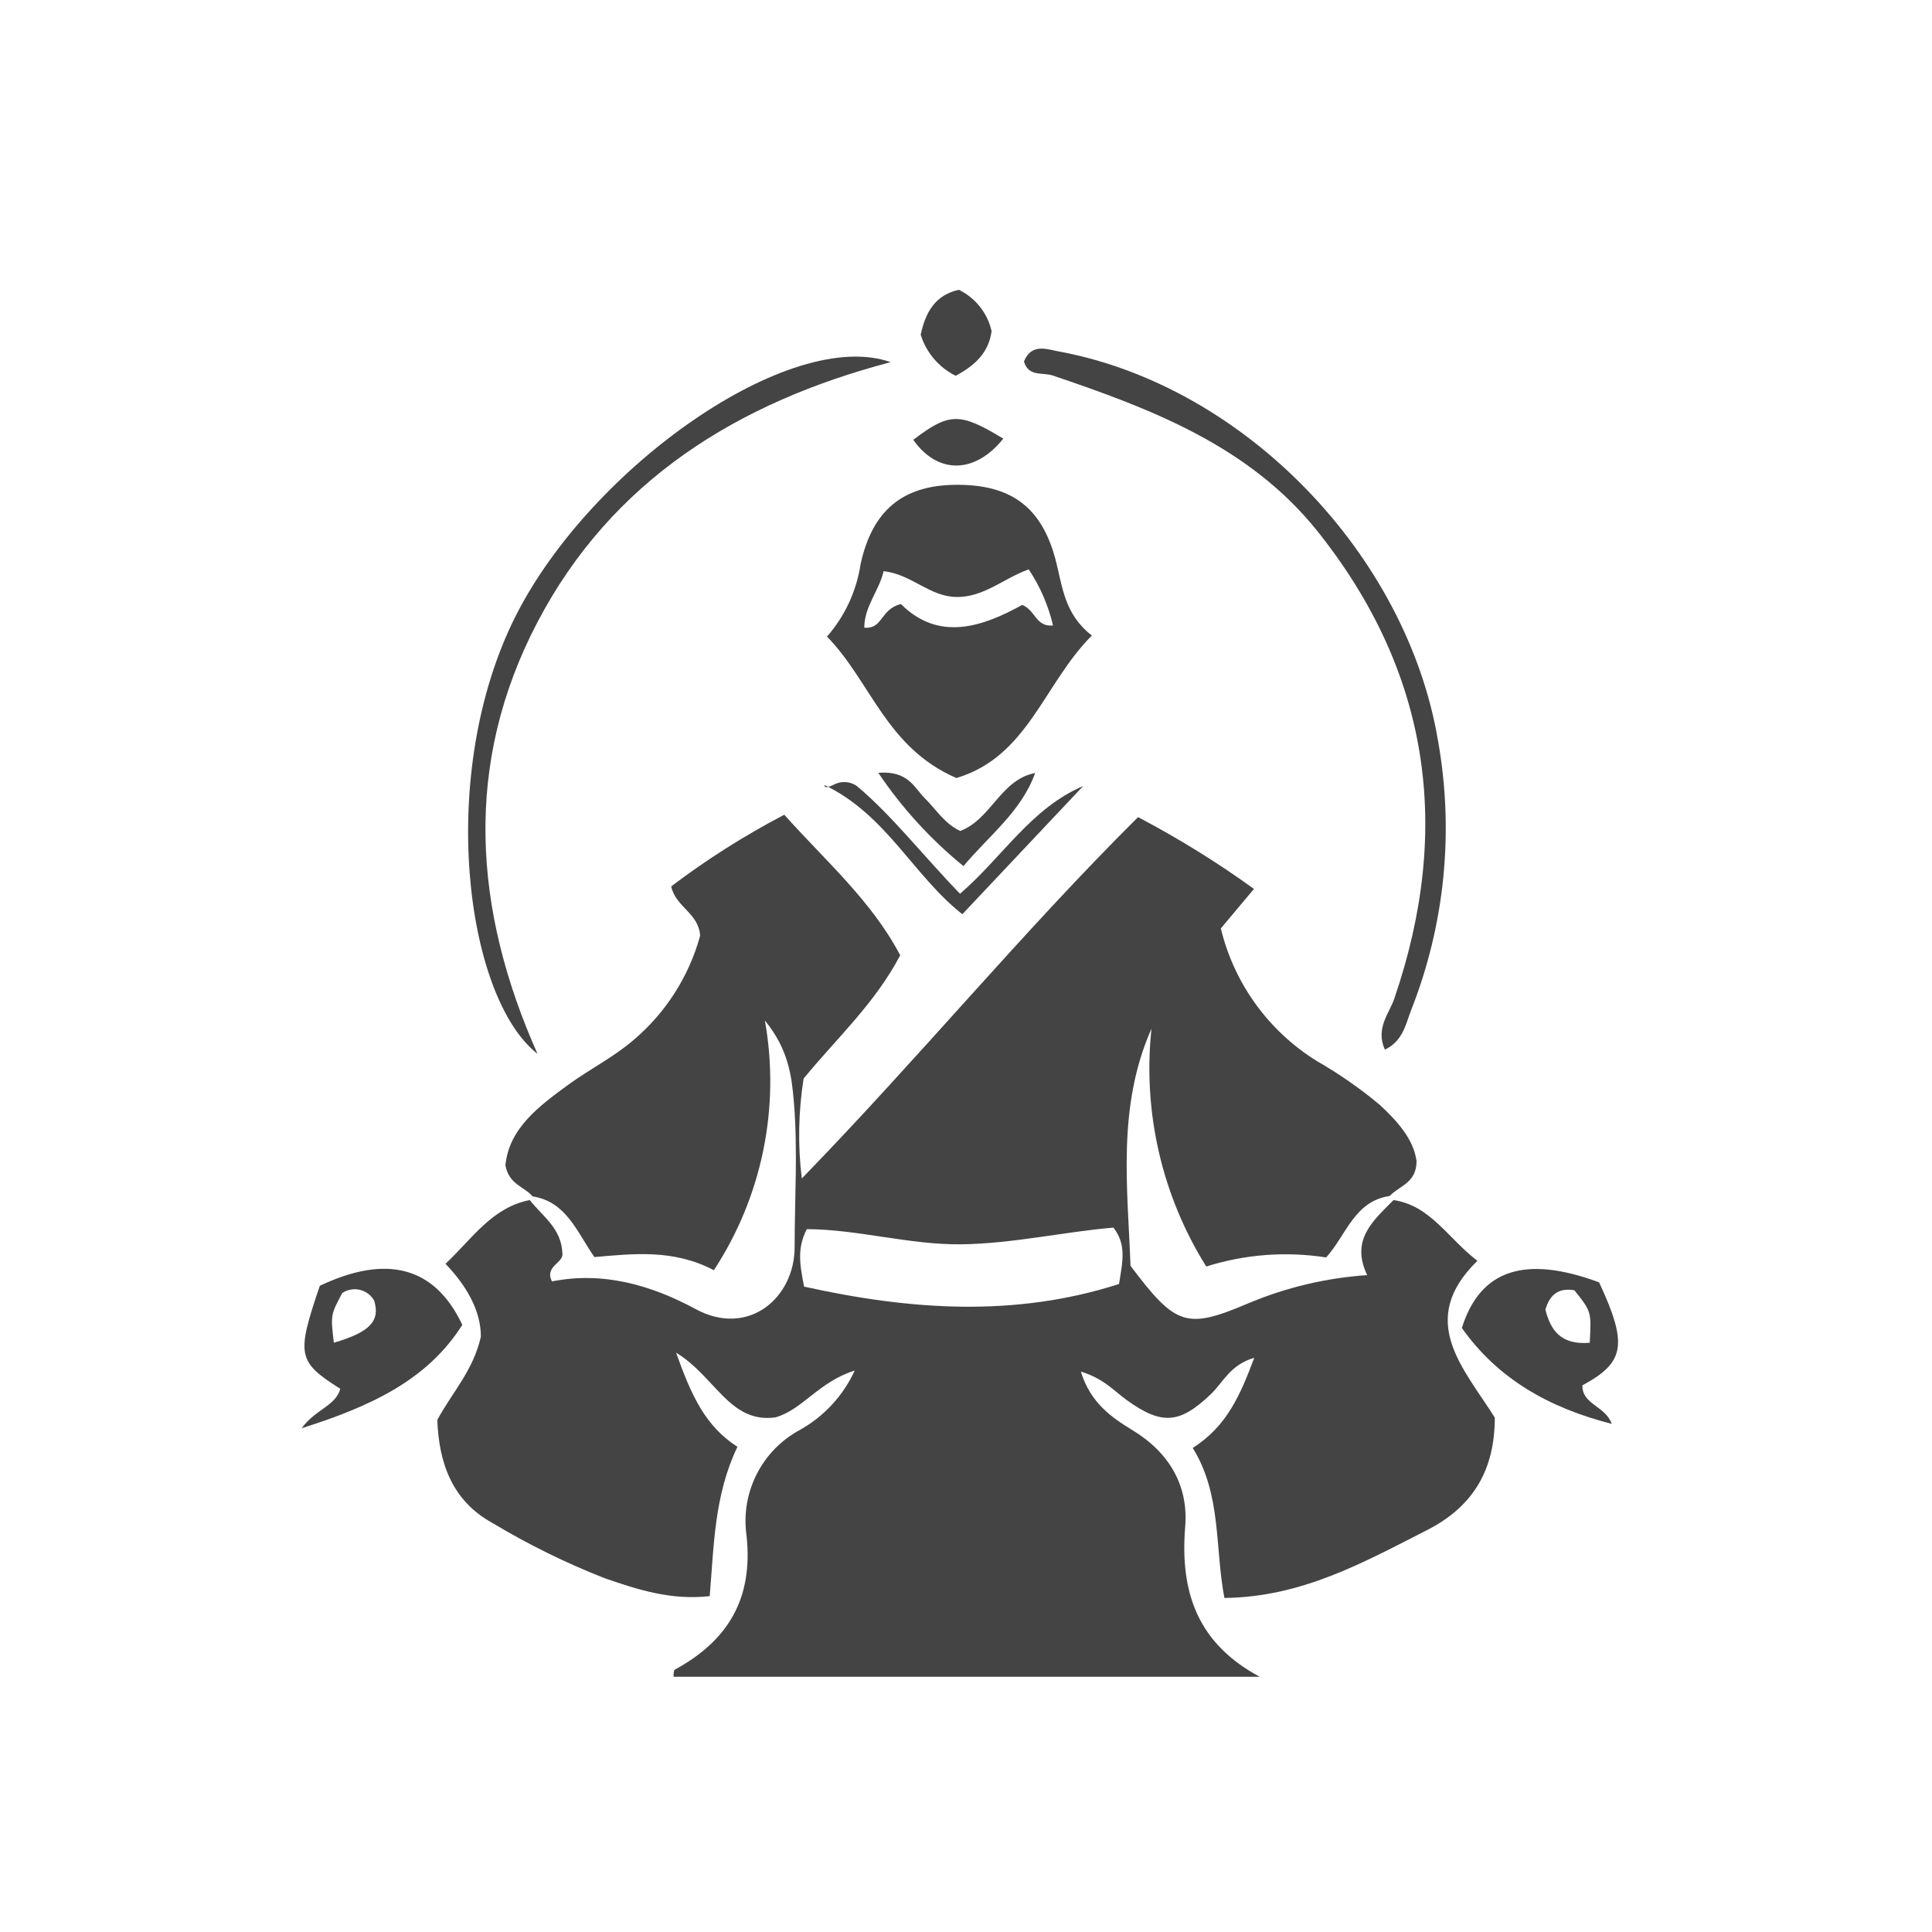
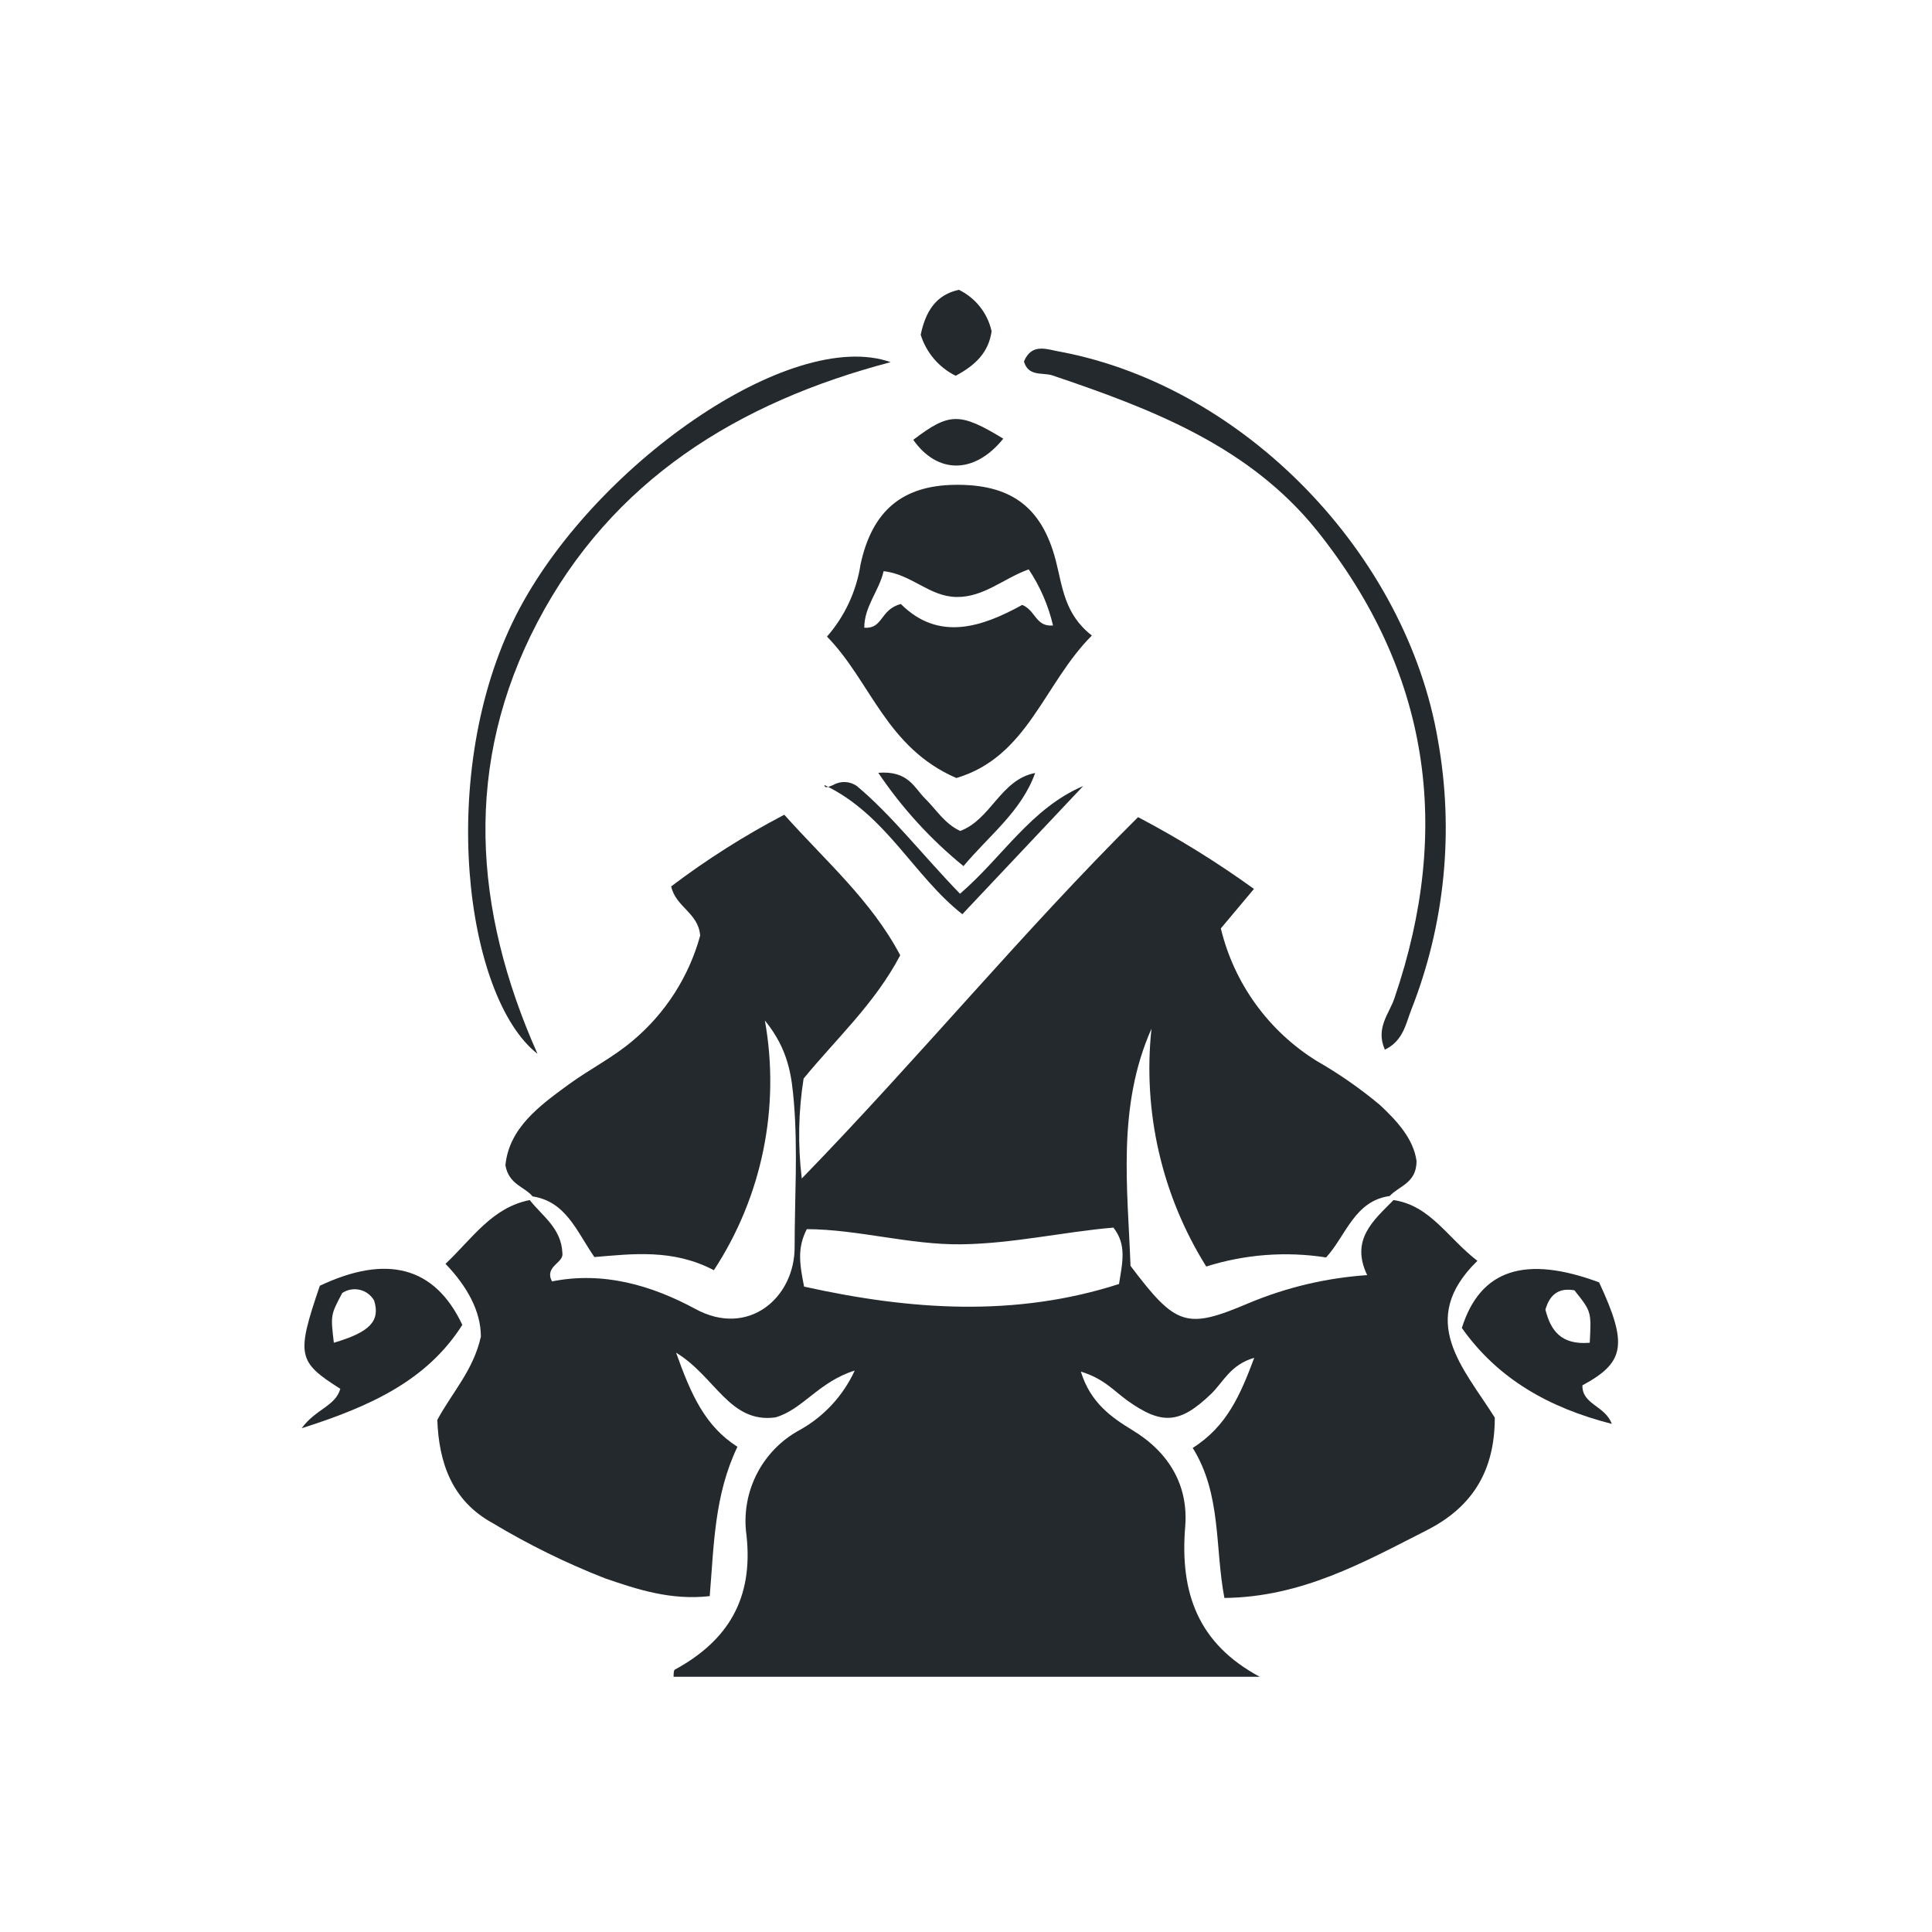
<svg xmlns="http://www.w3.org/2000/svg" id="图层_1" data-name="图层 1" viewBox="0 0 200 200">
  <g>
-     <path d="M55.13,123.85c-.81-1-2.45-1.21-2.81-3.22.38-3.85,3.49-6.14,6.58-8.39,2.15-1.56,4.57-2.78,6.58-4.49a21.65,21.65,0,0,0,7-10.89c-.17-2.36-2.52-2.94-3-5.1a83.21,83.21,0,0,1,11.71-7.42c4.24,4.76,9,8.86,12,14.55-2.63,5-6.57,8.58-10,12.76A37.33,37.33,0,0,0,83,122c12.25-12.62,22.84-25.52,34.81-37.41a99.21,99.21,0,0,1,12,7.43l-3.43,4.09a22.29,22.29,0,0,0,9.91,13.71,45.48,45.48,0,0,1,6.54,4.55c1.85,1.72,3.5,3.56,3.81,5.82,0,2.3-1.82,2.57-2.78,3.62-3.66.52-4.5,4.07-6.58,6.36a27.24,27.24,0,0,0-12.41.94,38.7,38.7,0,0,1-5.67-24.62c-3.59,8.09-2.46,16.5-2.17,24.55,4.71,6.24,5.77,6.61,12.24,3.86A38.49,38.49,0,0,1,141.53,132c-1.76-3.68.65-5.66,2.73-7.77,3.82.57,5.58,3.91,8.68,6.29-6.34,6.18-1.41,11.11,1.8,16.23,0,5.38-2.2,9.21-7.06,11.67-6.53,3.32-12.91,6.91-20.93,7-1-5.21-.28-10.71-3.28-15.53,3.55-2.25,4.93-5.5,6.37-9.33-2.48.71-3.22,2.54-4.48,3.75-3.24,3.1-5.09,3.24-8.73.62-1.3-.94-2.39-2.24-4.74-2.94,1,3.25,3.21,4.76,5.34,6.06,3.83,2.32,5.81,5.77,5.46,10-.56,6.86,1.34,12.11,7.72,15.53H69.73c0-.21,0-.65.11-.73,5.52-3,8.15-7.35,7.44-13.89A10.71,10.71,0,0,1,82.85,148a13.47,13.47,0,0,0,5.63-6.12c-3.75,1.17-5.4,4.06-8.22,4.85-4.74.63-6.2-4.23-10.27-6.7,1.57,4.43,3.05,7.64,6.35,9.74-2.4,5-2.43,10.19-2.87,15.46-4,.45-7.45-.67-10.86-1.85A77.2,77.2,0,0,1,51,157.67c-4.26-2.33-5.57-6.32-5.73-10.68,1.56-2.89,3.72-5.11,4.51-8.62,0-2.64-1.42-5.2-3.66-7.54,2.81-2.66,4.82-5.83,8.72-6.6,1.3,1.67,3.28,2.9,3.38,5.52.14,1-1.89,1.33-1.08,2.9,5.3-1.06,10.31.4,14.84,2.85,5.5,3,10.31-1.17,10.28-6.44,0-5,.34-10-.08-15-.23-2.69-.55-5.41-3-8.42a35.69,35.69,0,0,1-5.28,25.85c-4.23-2.22-8.4-1.69-12.37-1.36C59.67,127.43,58.6,124.39,55.13,123.85Zm28.11,9.34c11,2.44,21.84,3.19,32.6-.27.36-2.27.81-4.06-.58-5.84-5.22.45-10.42,1.66-15.74,1.73s-10.72-1.55-16-1.57C82.54,129.15,82.75,130.76,83.24,133.19Z" style="fill: #444" />
-     <path d="M99,80.54c-7.28-3.16-8.85-10-13.39-14.64a14.75,14.75,0,0,0,3.48-7.51c1.22-5.58,4.37-8.1,9.67-8.2,5.8-.1,9.07,2.21,10.53,7.82.7,2.71.88,5.56,3.74,7.78C108.06,70.75,106.41,78.35,99,80.54Zm-5.73-18c3.93,3.91,8.43,2.35,12.55.08,1.4.57,1.38,2.29,3.19,2.13a17.76,17.76,0,0,0-2.52-5.81c-2.61.94-4.64,2.89-7.46,2.86s-4.66-2.36-7.56-2.67c-.47,2.05-2,3.64-2,5.85C91.44,65.12,91.06,63.13,93.23,62.53Z" style="fill: #444" />
-     <path d="M92.2,37.49C76.37,41.65,63.33,49.73,55.64,64.4s-6.66,29.73,0,44.69C48.13,103.22,45.16,80,53.41,63.71,61.24,48.28,81.84,33.83,92.2,37.49Z" style="fill: #444" />
-     <path d="M106,37.42c.82-2,2.47-1.21,3.81-1,19.09,3.63,35.8,21,39.05,40.24a51.38,51.38,0,0,1-2.78,27.91c-.57,1.46-.83,3.18-2.72,4.09-1-2.27.48-3.75,1-5.35,6-17.57,3.63-33.78-8-48.35-7.06-8.8-17.18-12.64-27.45-16.11C107.87,38.54,106.45,39,106,37.42Z" style="fill: #444" />
-     <path d="M31.23,147.85c1.46-2,3.49-2.28,4-4.08-4.44-2.81-4.57-3.48-2.12-10.67,6.91-3.27,11.9-2,14.75,4.05C44.21,142.9,38.35,145.59,31.23,147.85ZM34.56,139c3.75-1.1,4.82-2.26,4.17-4.37a2.32,2.32,0,0,0-3.3-.78C34.22,136.13,34.22,136.13,34.56,139Z" style="fill: #444" />
-     <path d="M166.85,147.4c-6.53-1.67-11.8-4.67-15.52-9.93,1.91-6.08,6.59-7.55,14.21-4.72,3,6.45,2.66,8.29-1.73,10.66C163.77,145.41,166.16,145.5,166.85,147.4Zm-2.28-8.4c.17-3.23.17-3.23-1.59-5.43-1.47-.25-2.5.27-3,2C160.51,137.68,161.56,139.26,164.57,139Z" style="fill: #444" />
-     <path d="M88.7,81.37c3.6,3,6.85,7.2,10.68,11.15,4.37-3.75,7.33-8.84,12.75-11.15L99.62,94.64c-5.08-4-7.87-10.31-14.27-13.37,0,.39.46.17.89,0A2.27,2.27,0,0,1,88.7,81.37Z" style="fill: #444" />
-     <path d="M90.92,80c3.14-.25,3.74,1.59,4.84,2.66s2,2.6,3.64,3.36c3.2-1.19,4.18-5.32,7.76-6-1.44,4-4.75,6.44-7.42,9.64A44.46,44.46,0,0,1,90.92,80Z" style="fill: #444" />
-     <path d="M99.26,30a6.28,6.28,0,0,1,3.39,4.29c-.3,2.15-1.63,3.5-3.72,4.61a7.08,7.08,0,0,1-3.62-4.25C95.82,32.25,96.86,30.53,99.26,30Z" style="fill: #444" />
-     <path d="M103.86,45.41c-3,3.72-6.83,3.66-9.32.12C98.27,42.7,99.34,42.66,103.86,45.41Z" style="fill: #444" />
+     <path d="M55.13,123.85c-.81-1-2.45-1.21-2.81-3.22.38-3.85,3.49-6.14,6.58-8.39,2.15-1.56,4.57-2.78,6.58-4.49a21.65,21.65,0,0,0,7-10.89c-.17-2.36-2.52-2.94-3-5.1a83.21,83.21,0,0,1,11.71-7.42c4.24,4.76,9,8.86,12,14.55-2.63,5-6.57,8.58-10,12.76A37.33,37.33,0,0,0,83,122c12.25-12.62,22.84-25.52,34.81-37.41a99.21,99.21,0,0,1,12,7.43l-3.43,4.09a22.29,22.29,0,0,0,9.91,13.71,45.48,45.48,0,0,1,6.54,4.55c1.85,1.72,3.5,3.56,3.81,5.82,0,2.3-1.82,2.57-2.78,3.62-3.66.52-4.5,4.07-6.58,6.36a27.24,27.24,0,0,0-12.41.94,38.7,38.7,0,0,1-5.67-24.62c-3.59,8.09-2.46,16.5-2.17,24.55,4.71,6.24,5.77,6.61,12.24,3.86A38.49,38.49,0,0,1,141.53,132c-1.76-3.68.65-5.66,2.73-7.77,3.82.57,5.58,3.91,8.68,6.29-6.34,6.18-1.41,11.11,1.8,16.23,0,5.38-2.2,9.21-7.06,11.67-6.53,3.32-12.91,6.91-20.93,7-1-5.21-.28-10.71-3.28-15.53,3.55-2.25,4.93-5.5,6.37-9.33-2.48.71-3.22,2.54-4.48,3.75-3.24,3.1-5.09,3.24-8.73.62-1.3-.94-2.39-2.24-4.74-2.94,1,3.25,3.21,4.76,5.34,6.06,3.83,2.32,5.81,5.77,5.46,10-.56,6.86,1.34,12.11,7.72,15.53H69.73c0-.21,0-.65.11-.73,5.52-3,8.15-7.35,7.44-13.89A10.71,10.71,0,0,1,82.85,148a13.47,13.47,0,0,0,5.63-6.12c-3.75,1.17-5.4,4.06-8.22,4.85-4.74.63-6.2-4.23-10.27-6.7,1.57,4.43,3.05,7.64,6.35,9.74-2.4,5-2.43,10.19-2.87,15.46-4,.45-7.45-.67-10.86-1.85A77.2,77.2,0,0,1,51,157.67c-4.26-2.33-5.57-6.32-5.73-10.68,1.56-2.89,3.72-5.11,4.51-8.62,0-2.64-1.42-5.2-3.66-7.54,2.81-2.66,4.82-5.83,8.72-6.6,1.3,1.67,3.28,2.9,3.38,5.52.14,1-1.89,1.33-1.08,2.9,5.3-1.06,10.31.4,14.84,2.85,5.5,3,10.31-1.17,10.28-6.44,0-5,.34-10-.08-15-.23-2.69-.55-5.41-3-8.42a35.69,35.69,0,0,1-5.28,25.85c-4.23-2.22-8.4-1.69-12.37-1.36C59.67,127.43,58.6,124.39,55.13,123.85Zm28.11,9.34c11,2.44,21.84,3.19,32.6-.27.36-2.27.81-4.06-.58-5.84-5.22.45-10.42,1.66-15.74,1.73s-10.72-1.55-16-1.57C82.54,129.15,82.75,130.76,83.24,133.19Z" style="fill: #24292E" />
+     <path d="M99,80.54c-7.28-3.16-8.85-10-13.39-14.64a14.75,14.75,0,0,0,3.48-7.51c1.22-5.58,4.37-8.1,9.67-8.2,5.8-.1,9.07,2.21,10.53,7.82.7,2.71.88,5.56,3.74,7.78C108.06,70.75,106.41,78.35,99,80.54Zm-5.73-18c3.93,3.91,8.43,2.35,12.55.08,1.4.57,1.38,2.29,3.19,2.13a17.76,17.76,0,0,0-2.52-5.81c-2.61.94-4.64,2.89-7.46,2.86s-4.66-2.36-7.56-2.67c-.47,2.05-2,3.64-2,5.85C91.44,65.12,91.06,63.13,93.23,62.53Z" style="fill: #24292E" />
+     <path d="M92.2,37.49C76.37,41.65,63.33,49.73,55.64,64.4s-6.66,29.73,0,44.69C48.13,103.22,45.16,80,53.41,63.71,61.24,48.28,81.84,33.83,92.2,37.49Z" style="fill: #24292E" />
+     <path d="M106,37.42c.82-2,2.47-1.21,3.81-1,19.09,3.63,35.8,21,39.05,40.24a51.38,51.38,0,0,1-2.78,27.91c-.57,1.46-.83,3.18-2.72,4.09-1-2.27.48-3.75,1-5.35,6-17.57,3.63-33.78-8-48.35-7.06-8.8-17.18-12.64-27.45-16.11C107.87,38.54,106.45,39,106,37.42Z" style="fill: #24292E" />
+     <path d="M31.23,147.85c1.46-2,3.49-2.28,4-4.08-4.44-2.81-4.57-3.48-2.12-10.67,6.91-3.27,11.9-2,14.75,4.05C44.21,142.9,38.35,145.59,31.23,147.85ZM34.56,139c3.75-1.1,4.82-2.26,4.17-4.37a2.32,2.32,0,0,0-3.3-.78C34.22,136.13,34.22,136.13,34.56,139Z" style="fill: #24292E" />
+     <path d="M166.85,147.4c-6.53-1.67-11.8-4.67-15.52-9.93,1.91-6.08,6.59-7.55,14.21-4.72,3,6.45,2.66,8.29-1.73,10.66C163.77,145.41,166.16,145.5,166.85,147.4Zm-2.28-8.4c.17-3.23.17-3.23-1.59-5.43-1.47-.25-2.5.27-3,2C160.51,137.68,161.56,139.26,164.57,139Z" style="fill: #24292E" />
+     <path d="M88.7,81.37c3.6,3,6.85,7.2,10.68,11.15,4.37-3.75,7.33-8.84,12.75-11.15L99.62,94.64c-5.08-4-7.87-10.31-14.27-13.37,0,.39.46.17.89,0A2.27,2.27,0,0,1,88.7,81.37Z" style="fill: #24292E" />
+     <path d="M90.92,80c3.14-.25,3.74,1.59,4.84,2.66s2,2.6,3.64,3.36c3.2-1.19,4.18-5.32,7.76-6-1.44,4-4.75,6.44-7.42,9.64A44.46,44.46,0,0,1,90.92,80Z" style="fill: #24292E" />
+     <path d="M99.26,30a6.28,6.28,0,0,1,3.39,4.29c-.3,2.15-1.63,3.5-3.72,4.61a7.08,7.08,0,0,1-3.62-4.25C95.82,32.25,96.86,30.53,99.26,30Z" style="fill: #24292E" />
+     <path d="M103.86,45.41c-3,3.72-6.83,3.66-9.32.12C98.27,42.7,99.34,42.66,103.86,45.41Z" style="fill: #24292E" />
  </g>
</svg>
